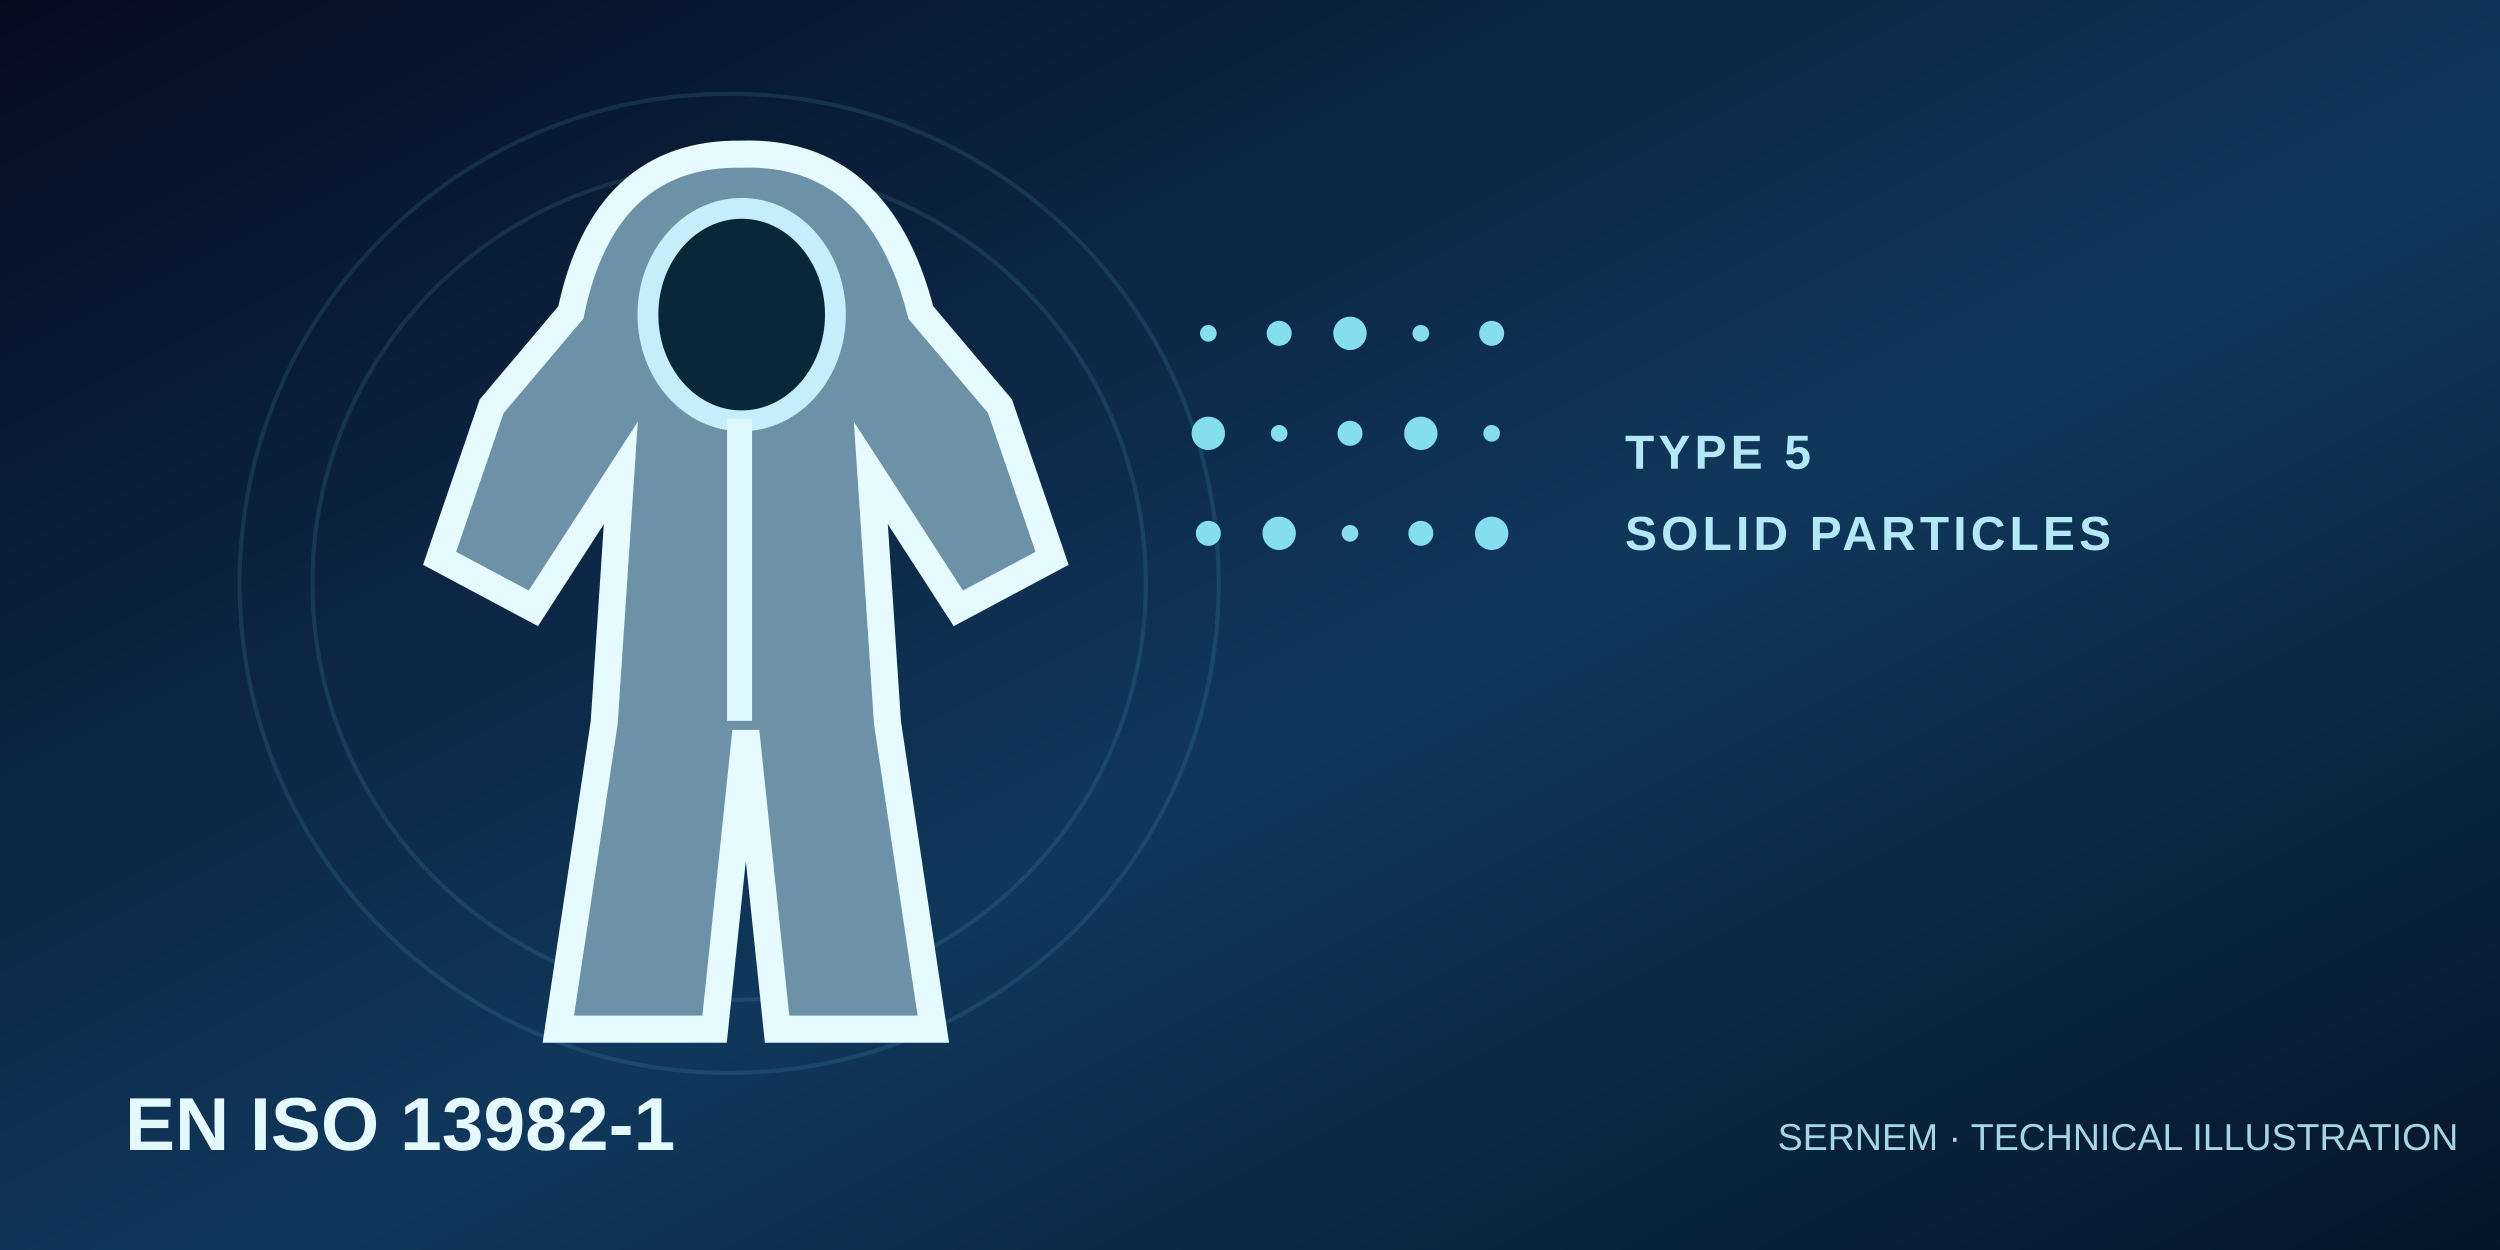
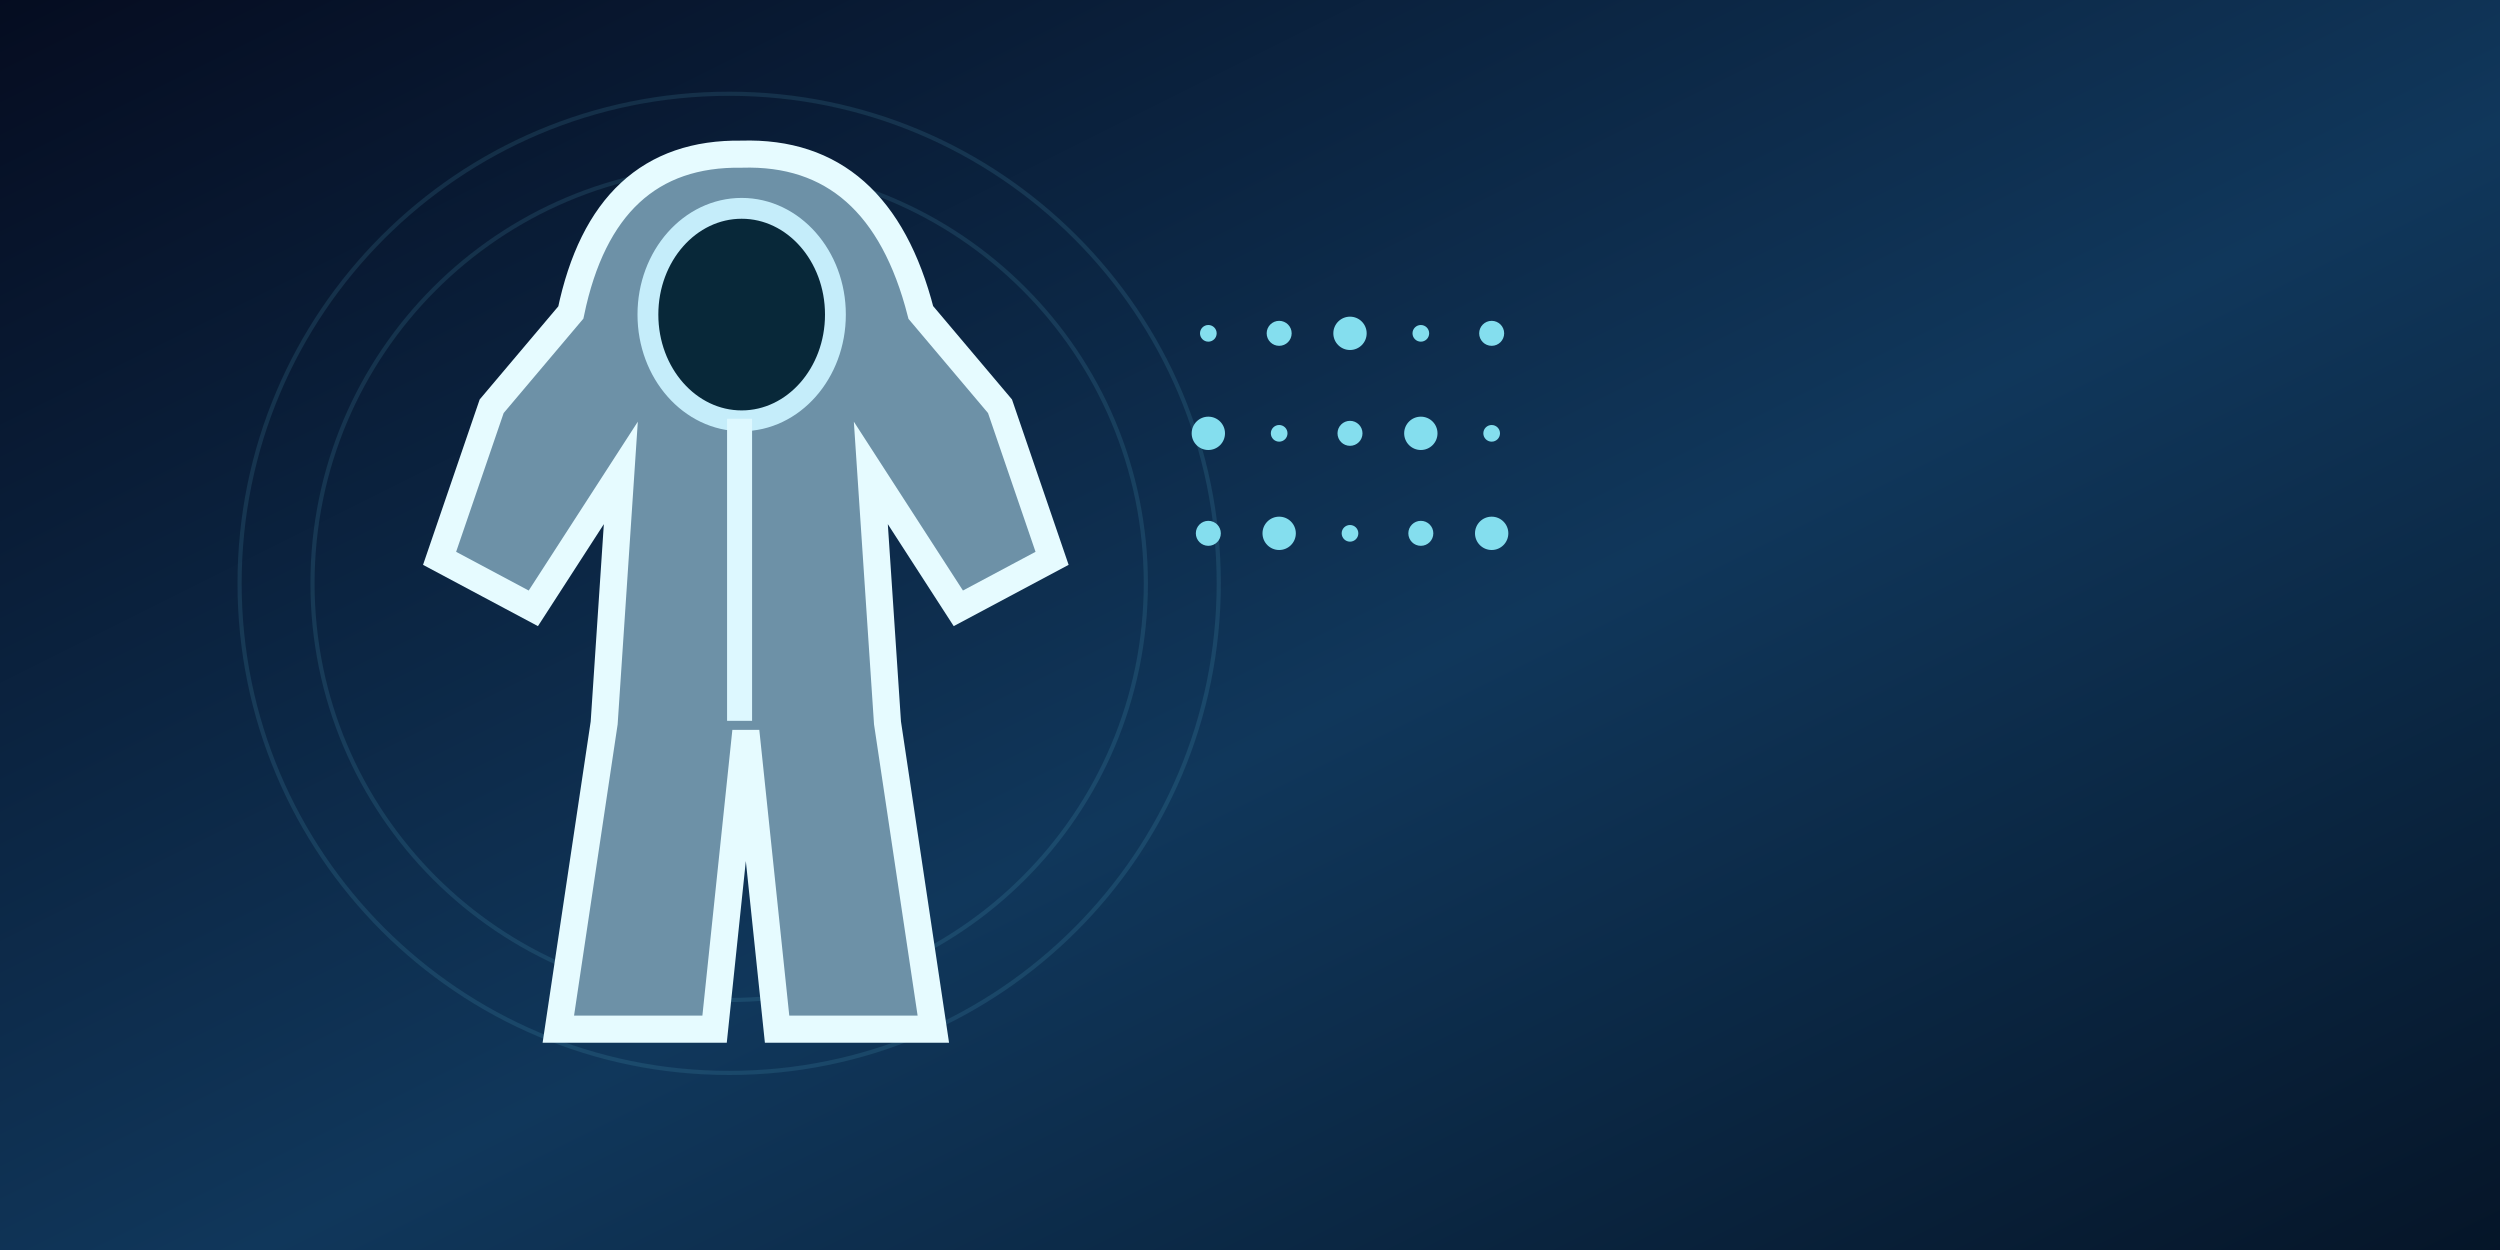
<svg xmlns="http://www.w3.org/2000/svg" viewBox="0 0 1200 600" role="img" aria-label="EN ISO 13982-1 technical PPE illustration">
  <defs>
    <linearGradient id="bg" x2="1" y2="1">
      <stop stop-color="#050c20" />
      <stop offset=".55" stop-color="#10375b" />
      <stop offset="1" stop-color="#051528" />
    </linearGradient>
    <pattern id="mesh" width="12" height="12" patternUnits="userSpaceOnUse">
      <path d="M0 0L12 12M12 0L0 12" stroke="#a2eafa" stroke-width="1.5" opacity=".9" />
    </pattern>
    <style>.call{font:700 23px Arial,sans-serif;letter-spacing:2px;fill:#b3e9f7}</style>
  </defs>
  <rect width="1200" height="600" fill="url(#bg)" />
  <circle cx="350" cy="280" r="235" fill="none" stroke="#6ed5ea" stroke-width="2" opacity=".12" />
  <circle cx="350" cy="280" r="200" fill="none" stroke="#6ed5ea" stroke-width="2" opacity=".12" />
  <path d="M356 74Q290 73 274 150l-38 45-25 73 45 24 42-65-8 120-22 147h75l15-143 15 143h75l-22-147-8-120 42 65 45-24-25-73-38-45Q422 72 356 74Z" fill="#6d91a7" stroke="#e6fbff" stroke-width="13" />
  <ellipse cx="356" cy="151" rx="45" ry="51" fill="#082839" stroke="#c5edfa" stroke-width="10" />
  <path d="M355 201v145" stroke="#ddf8ff" stroke-width="12" />
  <g fill="#84deee">
    <circle cx="580" cy="160" r="4" />
    <circle cx="614" cy="160" r="6" />
    <circle cx="648" cy="160" r="8" />
    <circle cx="682" cy="160" r="4" />
    <circle cx="716" cy="160" r="6" />
    <circle cx="580" cy="208" r="8" />
    <circle cx="614" cy="208" r="4" />
    <circle cx="648" cy="208" r="6" />
    <circle cx="682" cy="208" r="8" />
    <circle cx="716" cy="208" r="4" />
    <circle cx="580" cy="256" r="6" />
    <circle cx="614" cy="256" r="8" />
    <circle cx="648" cy="256" r="4" />
    <circle cx="682" cy="256" r="6" />
    <circle cx="716" cy="256" r="8" />
  </g>
-   <text x="780" y="225" class="call">TYPE 5</text>
-   <text x="780" y="264" class="call">SOLID PARTICLES</text>
-   <text x="60" y="552" fill="#e5faff" font-family="Arial" font-size="36" font-weight="800">EN ISO 13982-1</text>
-   <text x="1180" y="552" text-anchor="end" fill="#a6d5e4" font-family="Arial" font-size="18">SERNEM · TECHNICAL ILLUSTRATION</text>
</svg>
